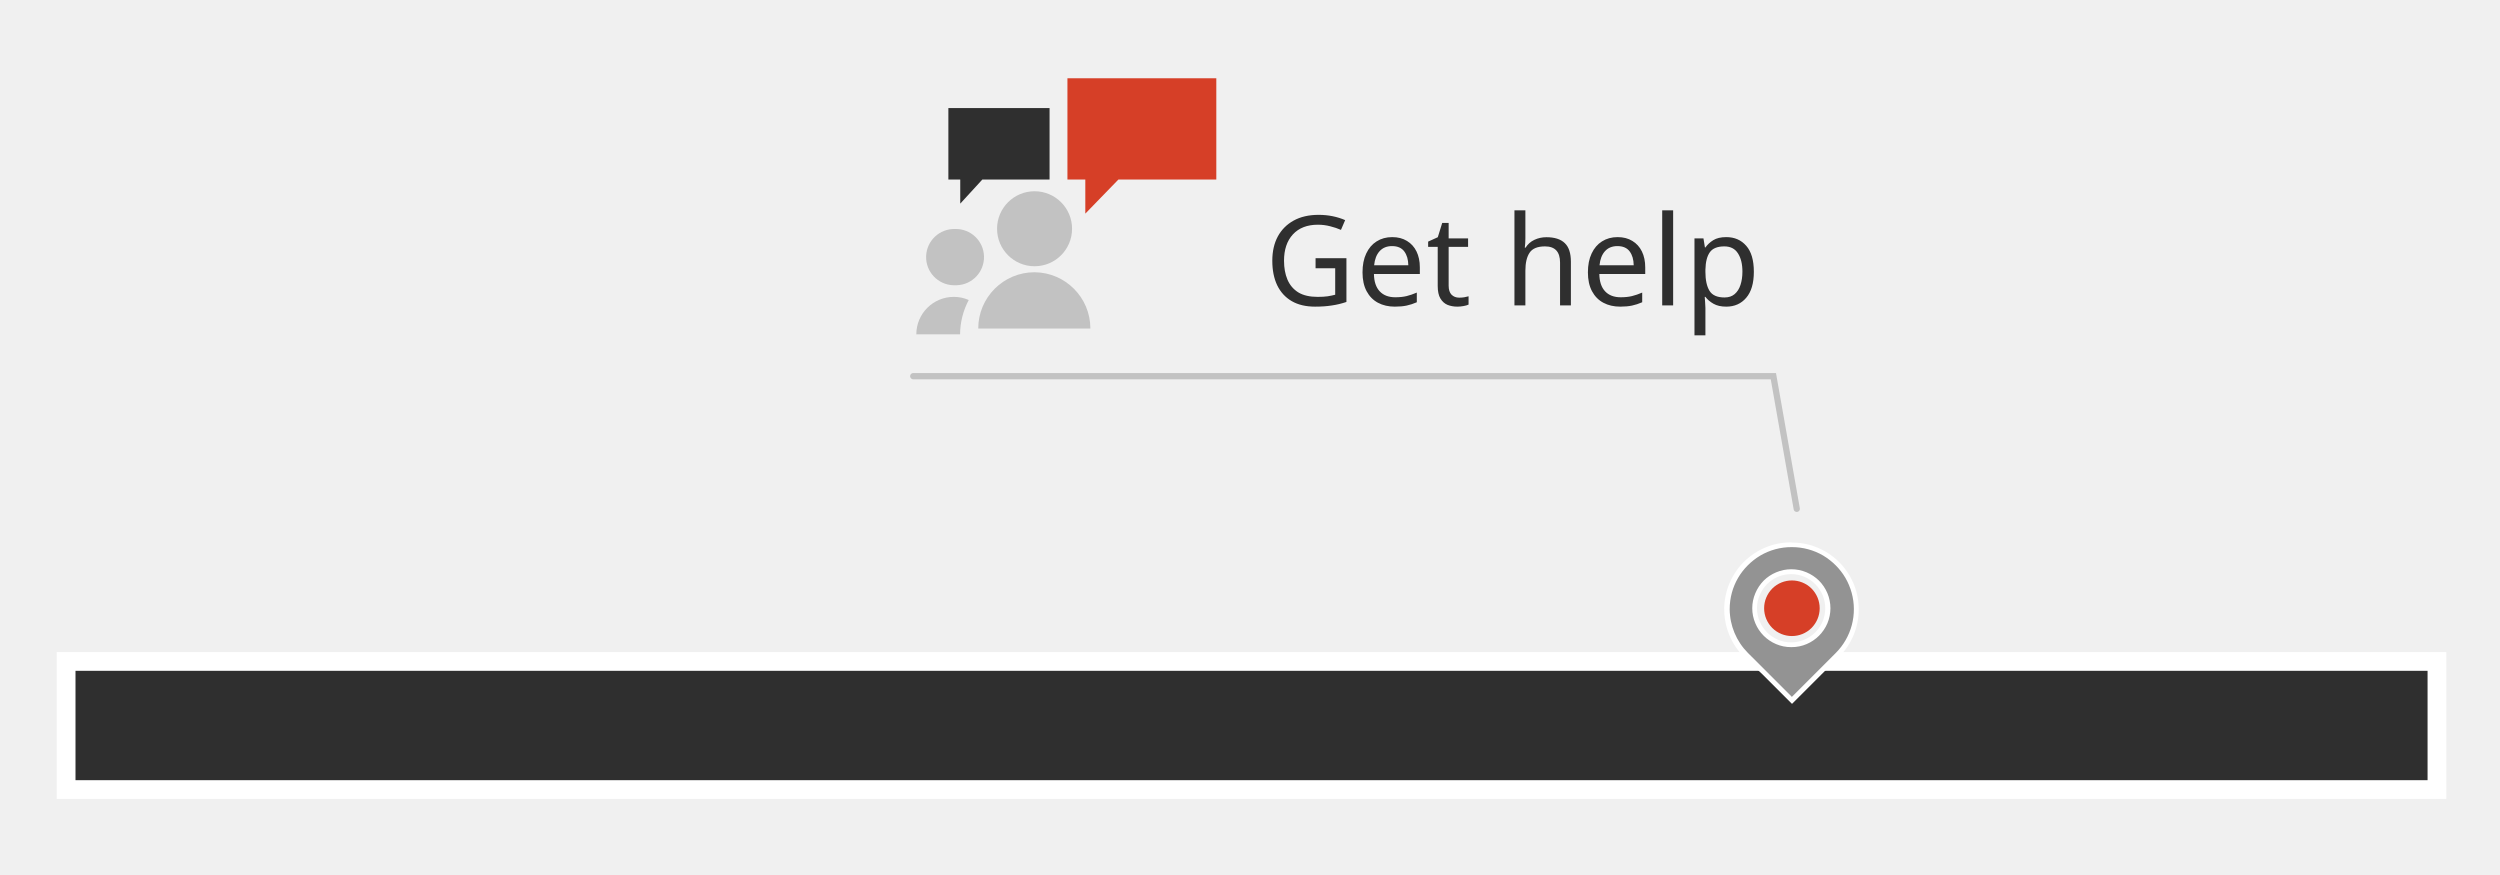
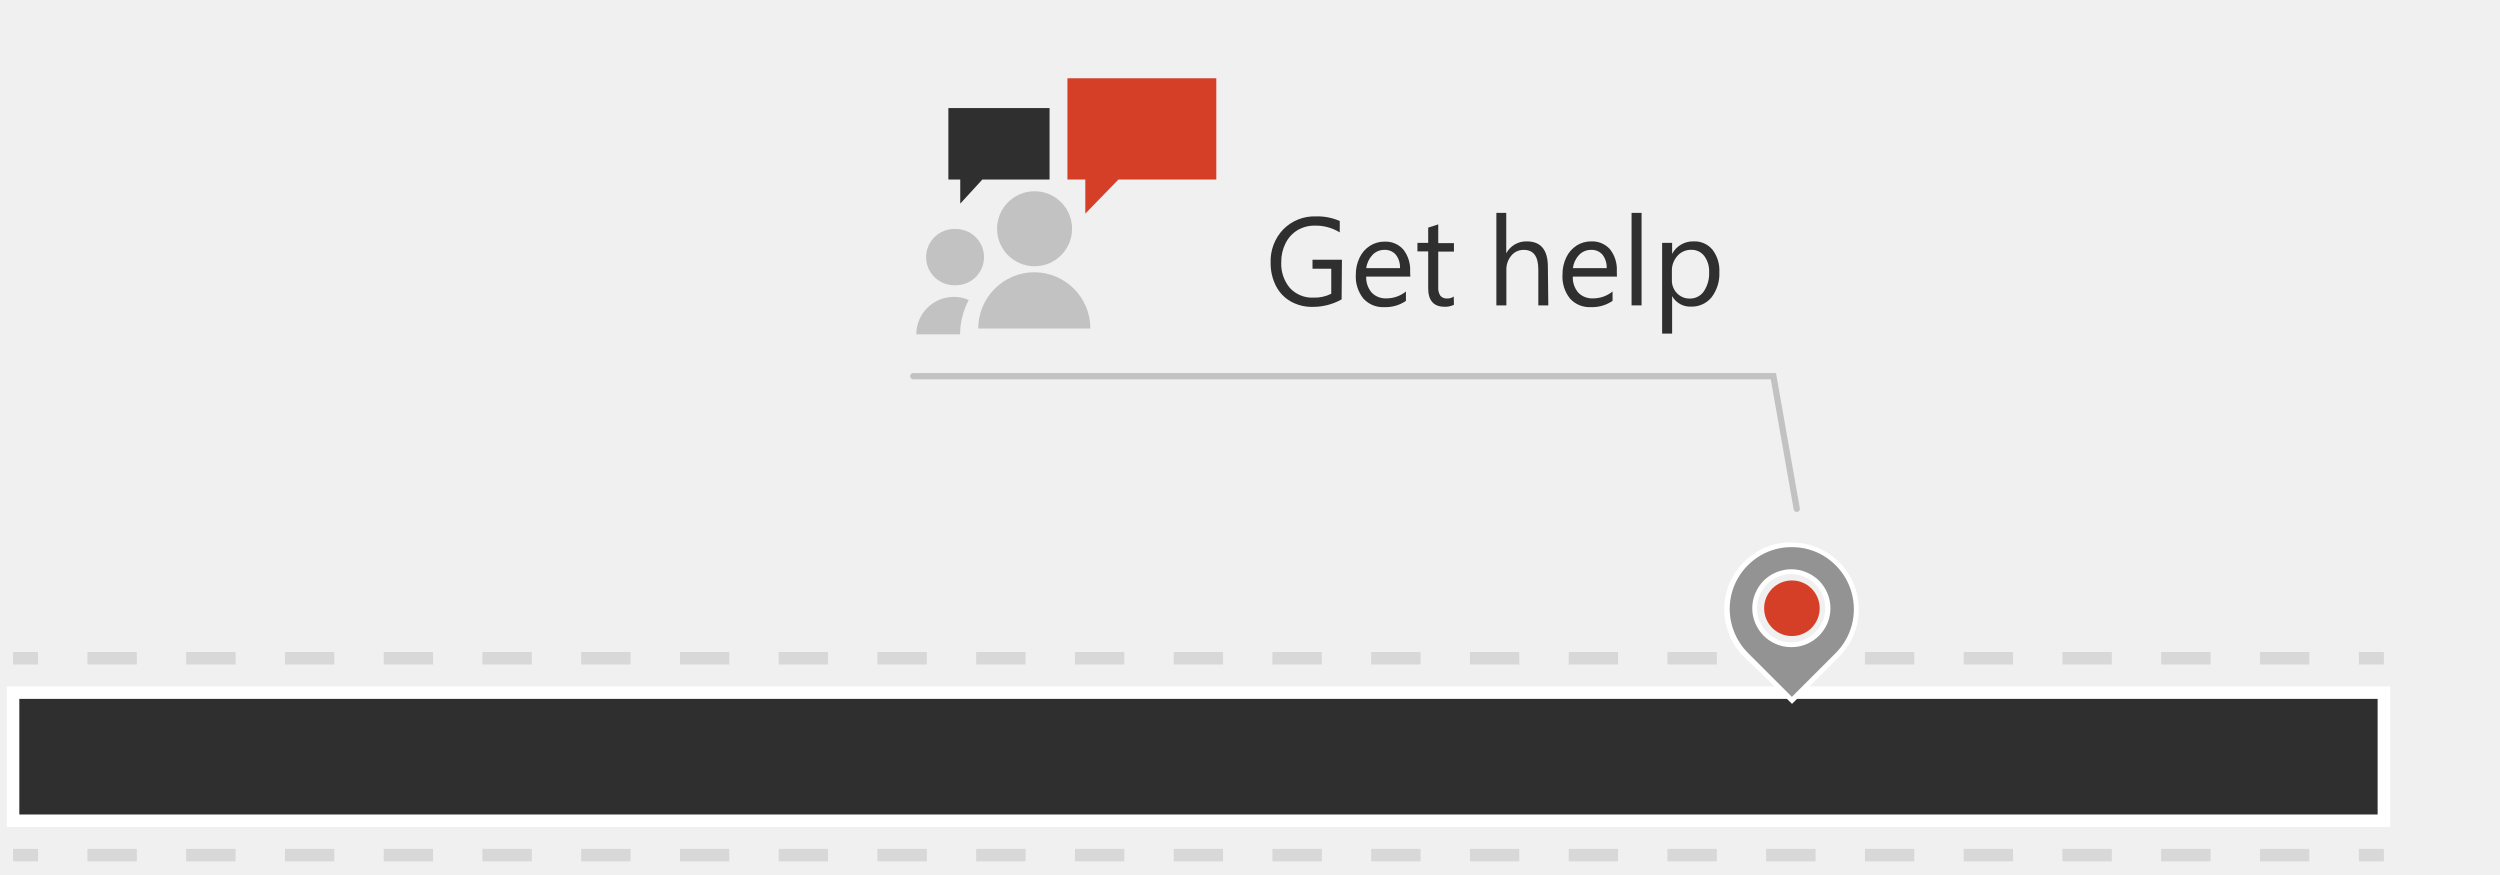
<svg xmlns="http://www.w3.org/2000/svg" viewBox="0 0 400 140">
  <defs>
-     <style>.cls-1,.cls-7,.cls-8{fill:#2f2f2f;}.cls-1{stroke:#fff;stroke-width:3px;}.cls-1,.cls-5{stroke-miterlimit:10;}.cls-2{fill:#939393;}.cls-3{fill:#fff;}.cls-4{fill:#d63f27;}.cls-5{fill:none;stroke:#c2c2c2;stroke-linecap:round;}.cls-6{fill:#c2c2c2;}.cls-8{font-size:20px;font-family:SegoePro, Segoe Pro;}</style>
+     <style>.cls-1,.cls-9{fill:#2f2f2f;}.cls-1{stroke:#fff;}.cls-1,.cls-2,.cls-3,.cls-7{stroke-miterlimit:10;}.cls-1,.cls-2,.cls-3{stroke-width:2px;}.cls-2,.cls-3,.cls-7{fill:none;}.cls-2,.cls-3{stroke:#d8d8d8;}.cls-3{stroke-dasharray:7.9 7.9;}.cls-4{fill:#939393;}.cls-5{fill:#fff;}.cls-6{fill:#d63f27;}.cls-7{stroke:#c2c2c2;stroke-linecap:round;}.cls-8{fill:#c2c2c2;}</style>
  </defs>
+   <g id="Road">
+     <rect class="cls-1" x="2.09" y="110.82" width="379.33" height="20.5" />
+     <line class="cls-2" x1="2.09" y1="105.32" x2="6.09" y2="105.32" />
+     <line class="cls-3" x1="13.99" y1="105.32" x2="373.47" y2="105.32" />
+     <line class="cls-2" x1="377.42" y1="105.32" x2="381.42" y2="105.32" />
+     <line class="cls-2" x1="2.09" y1="136.82" x2="6.09" y2="136.82" />
+     <line class="cls-3" x1="13.99" y1="136.82" x2="373.47" y2="136.82" />
+     <line class="cls-2" x1="377.42" y1="136.82" x2="381.42" y2="136.82" />
+   </g>
  <g id="Layer_2" data-name="Layer 2">
-     <rect class="cls-1" x="10.58" y="105.83" width="379.33" height="20.5" />
-     <path class="cls-2" d="M279.41,104.78a10.37,10.37,0,0,1-2.24-3.35,10.31,10.31,0,0,1,.62-9.16,10.41,10.41,0,0,1,1.61-2.09A10.38,10.38,0,0,1,284,87.52a10.65,10.65,0,0,1,5.49,0,9.83,9.83,0,0,1,2.47,1,10.18,10.18,0,0,1,3.71,3.7,10.58,10.58,0,0,1,1,2.46,10.72,10.72,0,0,1,.37,2.75,10.3,10.3,0,0,1-3,7.3l-7.3,7.3Zm7.3-13.3a5.73,5.73,0,0,0-2.28.46,6,6,0,0,0-1.85,1.25,6.14,6.14,0,0,0-1.25,1.86,5.72,5.72,0,0,0,0,4.54,6.14,6.14,0,0,0,1.25,1.86,6,6,0,0,0,1.85,1.25,5.86,5.86,0,0,0,4.55,0,6.1,6.1,0,0,0,1.85-1.25,6,6,0,0,0,1.26-1.86,5.83,5.83,0,0,0,0-4.54,6,6,0,0,0-1.26-1.86A6.1,6.1,0,0,0,289,91.94,5.75,5.75,0,0,0,286.71,91.48Z" />
-     <path class="cls-3" d="M286.71,87.54a9.89,9.89,0,0,1,5,1.35,10.48,10.48,0,0,1,2,1.56,10.07,10.07,0,0,1,1.55,2,10.24,10.24,0,0,1,1,2.38,9.91,9.91,0,0,1-2.56,9.67l-7,7-1.78-1.78-2.4-2.4-2.85-2.85a10,10,0,0,1-2.92-7,10,10,0,0,1,.35-2.64,9.85,9.85,0,0,1,1-2.38,9.72,9.72,0,0,1,1.55-2,10.19,10.19,0,0,1,2-1.56,9.82,9.82,0,0,1,5-1.35m0,16a6,6,0,0,0,2.42-.49,6.28,6.28,0,0,0,3.31-3.31,6.22,6.22,0,0,0,0-4.84,6.47,6.47,0,0,0-1.34-2,6.4,6.4,0,0,0-2-1.33,6.25,6.25,0,0,0-4.85,0,6.28,6.28,0,0,0-2,1.33,6.44,6.44,0,0,0-1.33,2,6.11,6.11,0,0,0,0,4.84,6.22,6.22,0,0,0,3.3,3.31,6,6,0,0,0,2.43.49m0-16.76a10.76,10.76,0,0,0-2.85.37,10.92,10.92,0,0,0-4.73,2.76,10.29,10.29,0,0,0-1.67,2.17,11,11,0,0,0-1.08,2.55,10.75,10.75,0,0,0,.44,7,10.79,10.79,0,0,0,2.32,3.47L282,107.9l2.4,2.4,1.78,1.78.54.54.54-.54,7-7a10.73,10.73,0,0,0,3.14-7.57,10.63,10.63,0,0,0-1.46-5.4,11.09,11.09,0,0,0-1.67-2.17,10.94,10.94,0,0,0-2.18-1.68,11.05,11.05,0,0,0-2.55-1.08,10.82,10.82,0,0,0-2.85-.37Zm0,16a5.37,5.37,0,0,1-2.13-.43,5.57,5.57,0,0,1-1.73-1.17,5.67,5.67,0,0,1-1.17-1.74,5.23,5.23,0,0,1-.44-2.12,5.14,5.14,0,0,1,.44-2.11,5.45,5.45,0,0,1,2.9-2.92,5.37,5.37,0,0,1,2.13-.43,5.31,5.31,0,0,1,2.11.43,5.55,5.55,0,0,1,1.74,1.17,5.62,5.62,0,0,1,1.18,1.75,5.54,5.54,0,0,1,0,4.23,5.69,5.69,0,0,1-1.18,1.74,5.55,5.55,0,0,1-1.74,1.17,5.31,5.31,0,0,1-2.11.43Z" />
-     <path class="cls-4" d="M289.85,94.17a4.46,4.46,0,0,0-6.29,0,4.6,4.6,0,0,0-.95,1.42,4.45,4.45,0,0,0,0,3.46,4.6,4.6,0,0,0,.95,1.42,4.46,4.46,0,0,0,6.29,0,4.6,4.6,0,0,0,.95-1.42,4.45,4.45,0,0,0,0-3.46,4.6,4.6,0,0,0-.95-1.42" />
-     <polyline class="cls-5" points="287.48 81.41 283.74 60.19 146.12 60.19" />
-     <path class="cls-6" d="M165.53,42.6a6,6,0,1,0-6-6A6,6,0,0,0,165.53,42.6Z" />
-     <path class="cls-6" d="M165.52,43.56a9,9,0,0,0-9,9h17.94A9,9,0,0,0,165.52,43.56Z" />
-     <path class="cls-6" d="M146.61,53.49h7v0A11.9,11.9,0,0,1,155,48a5.9,5.9,0,0,0-2.38-.5A6,6,0,0,0,146.61,53.49Z" />
-     <path class="cls-6" d="M152.81,36.64a4.48,4.48,0,0,0-.26,9l.26,0,.26,0a4.48,4.48,0,0,0-.26-9Z" />
-     <polygon class="cls-7" points="151.74 17.29 167.93 17.29 167.93 28.72 157.18 28.72 153.64 32.58 153.64 28.72 151.74 28.72 151.74 17.29" />
-     <polygon class="cls-4" points="170.79 12.52 194.61 12.52 194.61 28.72 178.95 28.72 173.65 34.18 173.65 28.72 170.79 28.72 170.79 12.52" />
+     <path class="cls-4" d="M279.41,104.78a10.37,10.37,0,0,1-2.24-3.35,10.31,10.31,0,0,1,.62-9.16,10.41,10.41,0,0,1,1.61-2.09A10.38,10.38,0,0,1,284,87.52a10.65,10.65,0,0,1,5.49,0,9.83,9.83,0,0,1,2.47,1,10.18,10.18,0,0,1,3.71,3.7,10.58,10.58,0,0,1,1,2.46,10.72,10.72,0,0,1,.37,2.75,10.3,10.3,0,0,1-3,7.3l-7.3,7.3Zm7.3-13.3a5.73,5.73,0,0,0-2.28.46,6,6,0,0,0-1.85,1.25,6.14,6.14,0,0,0-1.25,1.86,5.72,5.72,0,0,0,0,4.54,6.14,6.14,0,0,0,1.25,1.86,6,6,0,0,0,1.85,1.25,5.86,5.86,0,0,0,4.55,0,6.1,6.1,0,0,0,1.85-1.25,6,6,0,0,0,1.26-1.86,5.83,5.83,0,0,0,0-4.54,6,6,0,0,0-1.26-1.86A6.1,6.1,0,0,0,289,91.94,5.75,5.75,0,0,0,286.71,91.48Z" />
+     <path class="cls-5" d="M286.71,87.54a9.89,9.89,0,0,1,5,1.35,10.48,10.48,0,0,1,2,1.56,10.07,10.07,0,0,1,1.55,2,10.24,10.24,0,0,1,1,2.38,9.91,9.91,0,0,1-2.56,9.67l-7,7-1.78-1.78-2.4-2.4-2.85-2.85a10,10,0,0,1-2.92-7,10,10,0,0,1,.35-2.64,9.85,9.85,0,0,1,1-2.38,9.72,9.72,0,0,1,1.55-2,10.19,10.19,0,0,1,2-1.56,9.82,9.82,0,0,1,5-1.35m0,16a6,6,0,0,0,2.42-.49,6.28,6.28,0,0,0,3.31-3.31,6.22,6.22,0,0,0,0-4.84,6.47,6.47,0,0,0-1.34-2,6.4,6.4,0,0,0-2-1.33,6.25,6.25,0,0,0-4.85,0,6.28,6.28,0,0,0-2,1.33,6.44,6.44,0,0,0-1.33,2,6.11,6.11,0,0,0,0,4.84,6.22,6.22,0,0,0,3.3,3.31,6,6,0,0,0,2.43.49m0-16.76a10.76,10.76,0,0,0-2.85.37,10.92,10.92,0,0,0-4.73,2.76,10.29,10.29,0,0,0-1.67,2.17,11,11,0,0,0-1.08,2.55,10.75,10.75,0,0,0,.44,7,10.79,10.79,0,0,0,2.32,3.47L282,107.9l2.4,2.4,1.78,1.78.54.54.54-.54,7-7a10.73,10.73,0,0,0,3.14-7.57,10.63,10.63,0,0,0-1.46-5.4,11.09,11.09,0,0,0-1.67-2.17,10.94,10.94,0,0,0-2.18-1.68,11.05,11.05,0,0,0-2.55-1.08,10.82,10.82,0,0,0-2.85-.37Zm0,16a5.37,5.37,0,0,1-2.13-.43,5.57,5.57,0,0,1-1.73-1.17,5.67,5.67,0,0,1-1.17-1.74,5.23,5.23,0,0,1-.44-2.12,5.14,5.14,0,0,1,.44-2.11,5.45,5.45,0,0,1,2.9-2.92,5.37,5.37,0,0,1,2.13-.43,5.31,5.31,0,0,1,2.11.43,5.55,5.55,0,0,1,1.74,1.17,5.62,5.62,0,0,1,1.18,1.75,5.54,5.54,0,0,1,0,4.23,5.69,5.69,0,0,1-1.18,1.74,5.55,5.55,0,0,1-1.74,1.17,5.31,5.31,0,0,1-2.11.43Z" />
+     <path class="cls-6" d="M289.85,94.17a4.46,4.46,0,0,0-6.29,0,4.6,4.6,0,0,0-.95,1.42,4.45,4.45,0,0,0,0,3.46,4.6,4.6,0,0,0,.95,1.42,4.46,4.46,0,0,0,6.29,0,4.6,4.6,0,0,0,.95-1.42,4.45,4.45,0,0,0,0-3.46,4.6,4.6,0,0,0-.95-1.42" />
+     <polyline class="cls-7" points="287.48 81.41 283.74 60.19 146.12 60.19" />
+     <path class="cls-8" d="M165.53,42.6a6,6,0,1,0-6-6A6,6,0,0,0,165.53,42.6Z" />
+     <path class="cls-8" d="M165.52,43.56a9,9,0,0,0-9,9h17.94A9,9,0,0,0,165.52,43.56Z" />
+     <path class="cls-8" d="M146.61,53.49h7v0A11.9,11.9,0,0,1,155,48a5.9,5.9,0,0,0-2.38-.5A6,6,0,0,0,146.61,53.49Z" />
+     <path class="cls-8" d="M152.81,36.64a4.48,4.48,0,0,0-.26,9l.26,0,.26,0a4.48,4.48,0,0,0-.26-9Z" />
+     <polygon class="cls-9" points="151.74 17.29 167.93 17.29 167.93 28.72 157.18 28.72 153.64 32.58 153.64 28.72 151.74 28.72 151.74 17.29" />
+     <polygon class="cls-6" points="170.79 12.52 194.61 12.52 194.61 28.72 178.95 28.72 173.65 34.18 173.65 28.72 170.79 28.72 170.79 12.52" />
  </g>
  <g id="Text">
-     <text class="cls-8" transform="translate(202.35 48.86)">Get help</text>
+     <path class="cls-9" d="M214.66,47.9A9.33,9.33,0,0,1,210,49.1a6.87,6.87,0,0,1-3.5-.88,6,6,0,0,1-2.37-2.51,8,8,0,0,1-.83-3.67,7.33,7.33,0,0,1,2-5.32,7,7,0,0,1,5.23-2.1,8.9,8.9,0,0,1,3.83.74v1.82a7.32,7.32,0,0,0-4-1.08,5.27,5.27,0,0,0-2.76.73,5.09,5.09,0,0,0-1.91,2.09,6.49,6.49,0,0,0-.69,3,6,6,0,0,0,1.39,4.17,4.87,4.87,0,0,0,3.79,1.53A5.88,5.88,0,0,0,213,47V43H210V41.56h4.71Z" />
+     <path class="cls-9" d="M225.65,44.26h-7.06a3.72,3.72,0,0,0,.9,2.58,3.09,3.09,0,0,0,2.36.9,4.9,4.9,0,0,0,3.1-1.1v1.5a5.74,5.74,0,0,1-3.48,1,4.2,4.2,0,0,1-3.34-1.38,5.62,5.62,0,0,1-1.2-3.82,6.09,6.09,0,0,1,.6-2.71,4.54,4.54,0,0,1,1.66-1.9,4.23,4.23,0,0,1,2.34-.67,3.78,3.78,0,0,1,3,1.26,5.23,5.23,0,0,1,1.09,3.54ZM224,42.9a3.25,3.25,0,0,0-.67-2.15,2.26,2.26,0,0,0-1.83-.77,2.58,2.58,0,0,0-1.9.8,3.77,3.77,0,0,0-1,2.12Z" />
+     <path class="cls-9" d="M232.63,48.76a3,3,0,0,1-1.5.32c-1.74,0-2.62-1-2.62-2.94V40.22h-1.72V38.86h1.72V36.42l1.61-.52v3h2.51v1.36h-2.51v5.64a2.29,2.29,0,0,0,.34,1.43,1.37,1.37,0,0,0,1.14.43,1.71,1.71,0,0,0,1-.32Z" />
+     <path class="cls-9" d="M247.73,48.86h-1.6V43.1c0-2.08-.77-3.12-2.32-3.12a2.51,2.51,0,0,0-2,.92,3.42,3.42,0,0,0-.79,2.3v5.66h-1.6V34.06H241v6.46h0a3.63,3.63,0,0,1,3.28-1.9c2.26,0,3.38,1.36,3.38,4.08Z" />
+     <path class="cls-9" d="M258.71,44.26h-7.06a3.67,3.67,0,0,0,.89,2.58,3.11,3.11,0,0,0,2.37.9,4.92,4.92,0,0,0,3.1-1.1v1.5a5.78,5.78,0,0,1-3.48,1,4.19,4.19,0,0,1-3.34-1.38A5.62,5.62,0,0,1,250,43.9a6.09,6.09,0,0,1,.6-2.71,4.58,4.58,0,0,1,1.65-1.9,4.29,4.29,0,0,1,2.35-.67,3.8,3.8,0,0,1,3,1.26,5.23,5.23,0,0,1,1.09,3.54Zm-1.64-1.36a3.31,3.31,0,0,0-.67-2.15,2.26,2.26,0,0,0-1.83-.77,2.61,2.61,0,0,0-1.91.8,3.76,3.76,0,0,0-1,2.12Z" />
+     <path class="cls-9" d="M262.65,48.86h-1.6V34.06h1.6Z" />
+     <path class="cls-9" d="M275.1,43.56a6.19,6.19,0,0,1-1.24,4,4.1,4.1,0,0,1-3.32,1.5,3.3,3.3,0,0,1-3-1.68h0v6h-1.6V38.86h1.6v1.76h0a3.77,3.77,0,0,1,3.45-2,3.71,3.71,0,0,1,3,1.32A5.48,5.48,0,0,1,275.1,43.56Zm-1.64,0a4.06,4.06,0,0,0-.77-2.59,2.52,2.52,0,0,0-2.1-1,2.85,2.85,0,0,0-2.23,1,3.53,3.53,0,0,0-.86,2.44v1.4a2.91,2.91,0,0,0,.82,2.11,2.75,2.75,0,0,0,2,.85,2.66,2.66,0,0,0,2.27-1.12A5.08,5.08,0,0,0,273.46,43.54Z" />
  </g>
</svg>
